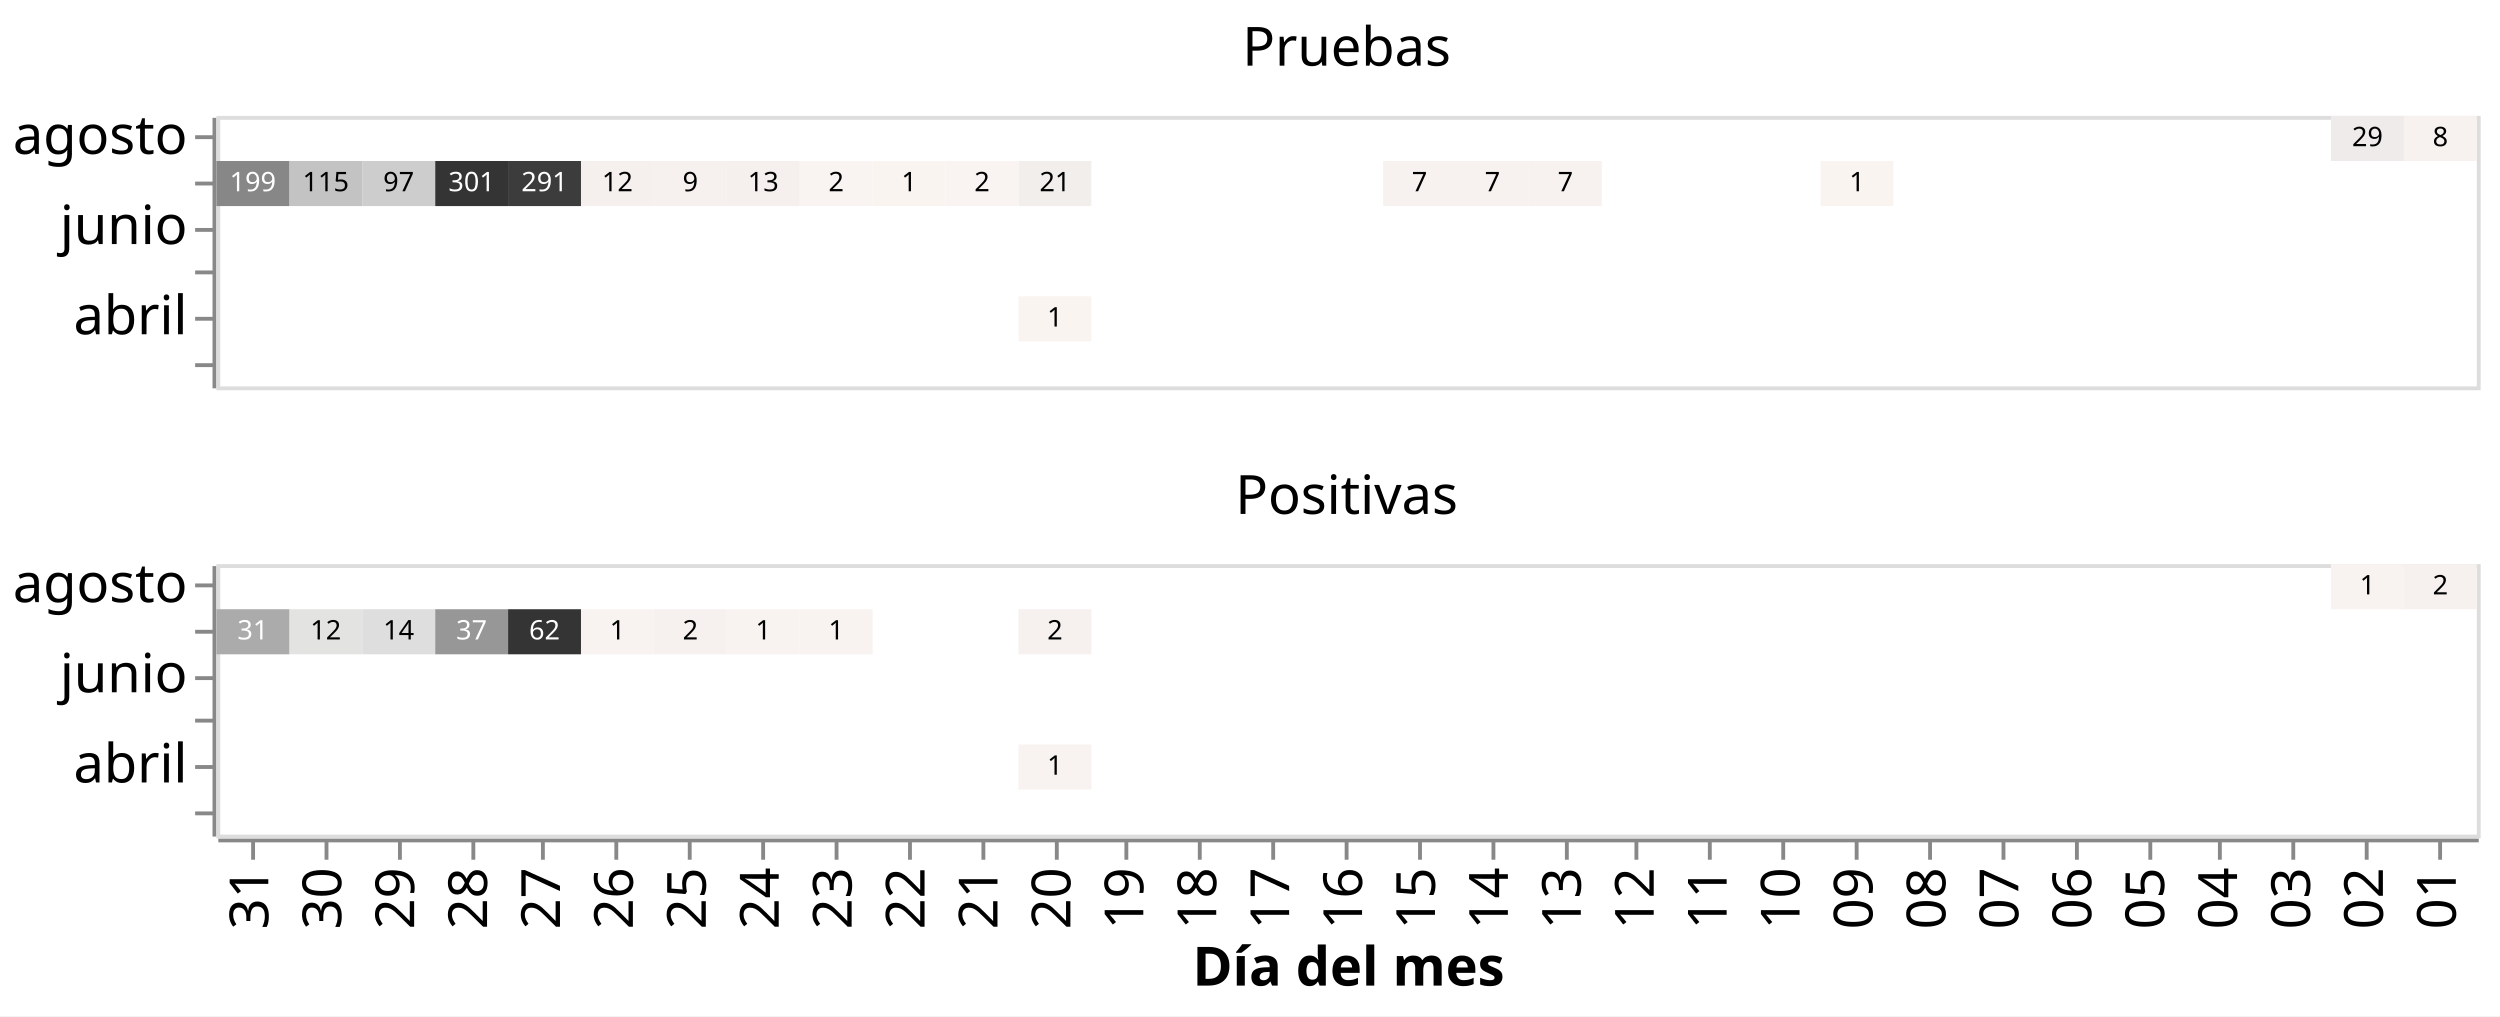
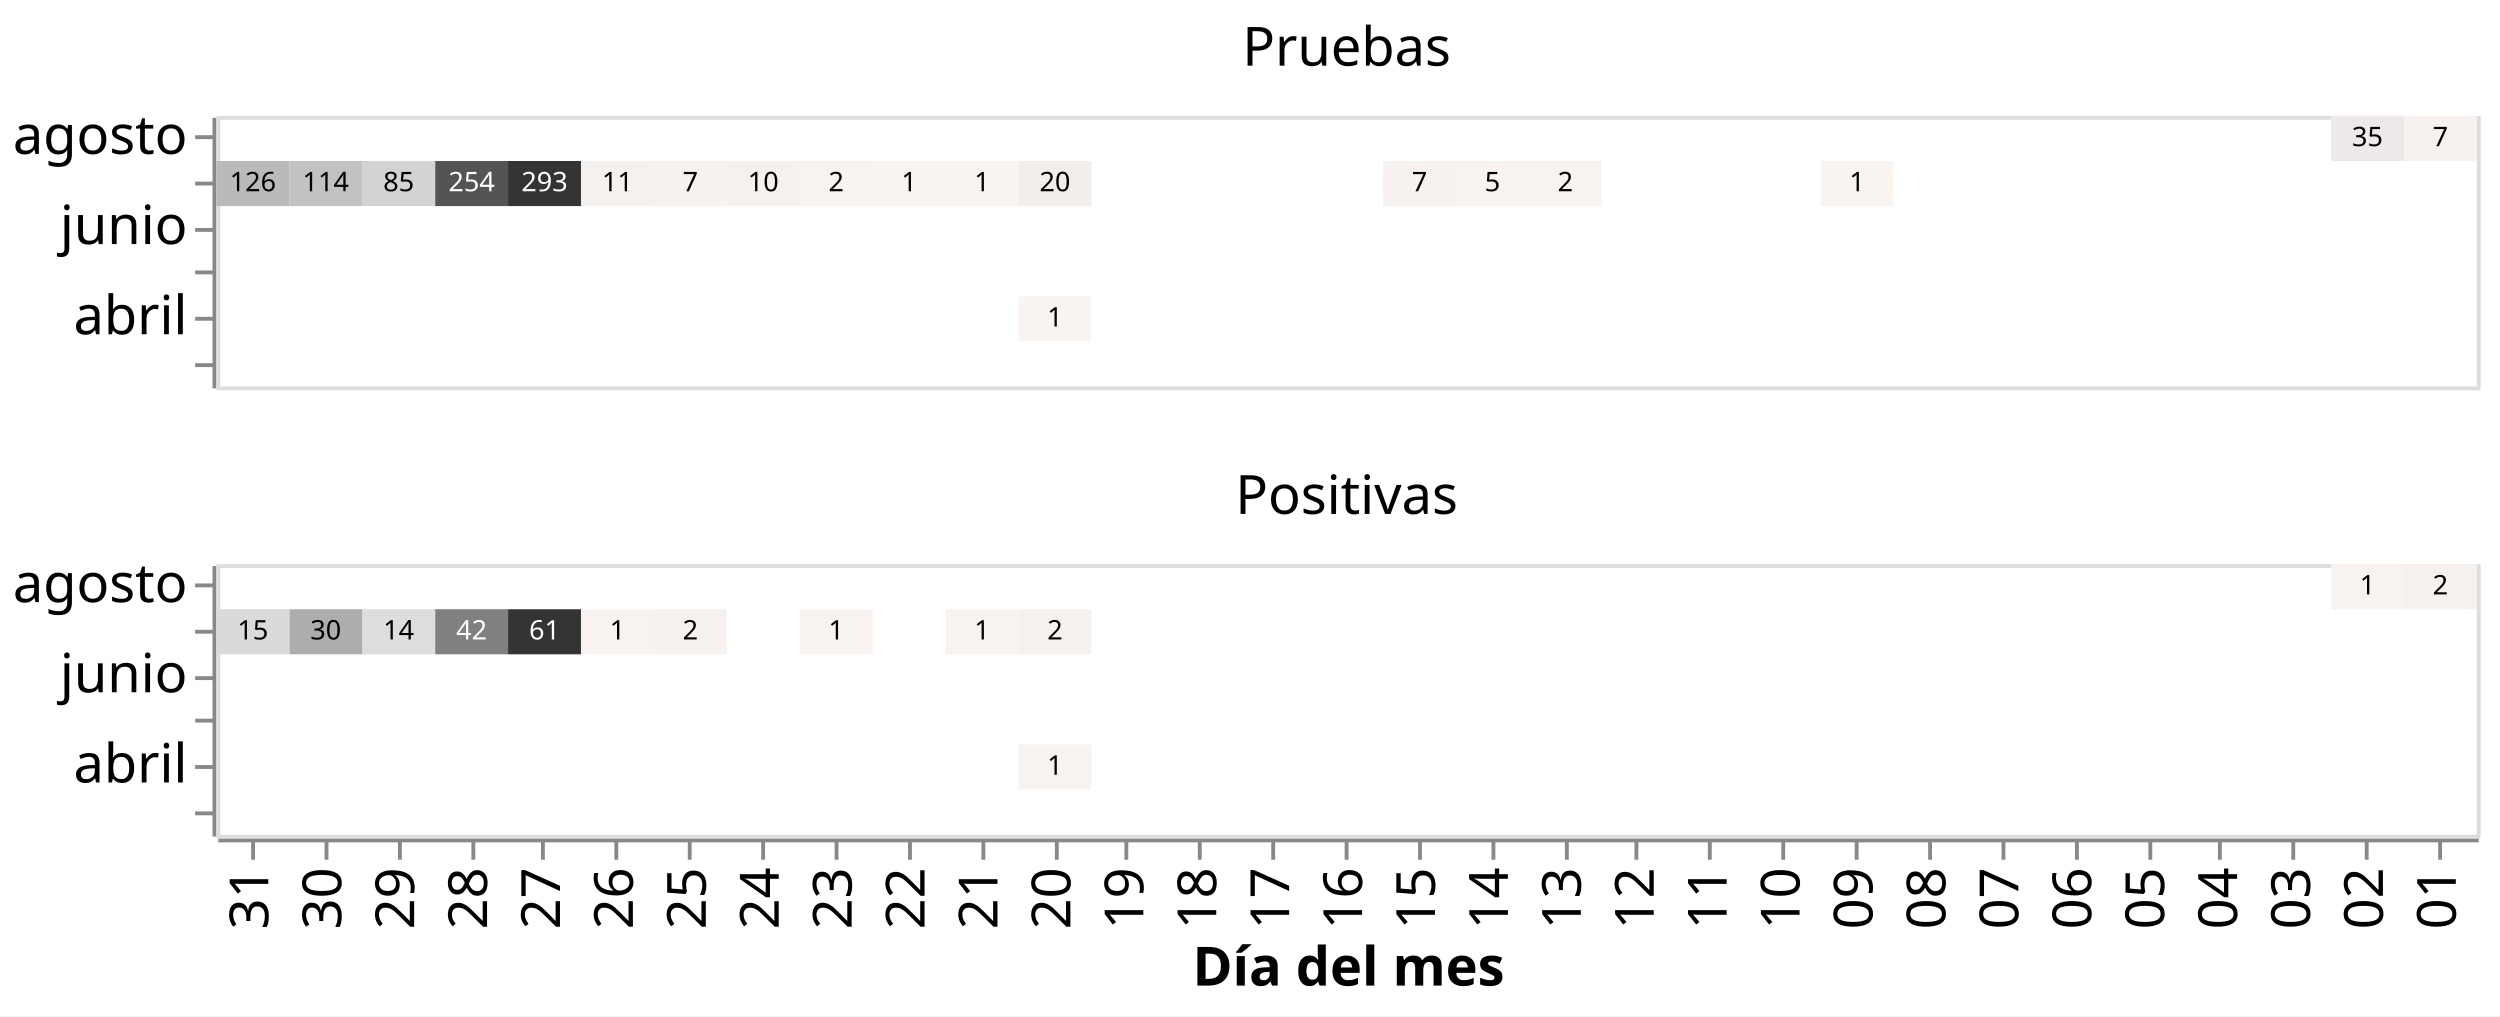
<svg xmlns="http://www.w3.org/2000/svg" class="marks" width="647" height="263" viewBox="0 0 647 263" version="1.1">
  <rect width="647" height="263" style="fill: white;" />
  <g transform="translate(56,30)">
    <g class="mark-group role-frame root">
      <g transform="translate(0,0)">
        <path class="background" d="M0,0h0v0h0Z" style="fill: none;" />
        <g>
          <g class="mark-group role-row-header row_header">
            <g transform="translate(-1,0)">
              <path class="background" d="M0,0h0v70h0Z" style="fill: none;" />
              <g>
                <g class="mark-group role-axis">
                  <g transform="translate(0.5,0.5)">
                    <path class="background" d="M0,0h0v0h0Z" style="pointer-events: none; fill: none;" />
                    <g>
                      <g class="mark-rule role-axis-tick" style="pointer-events: none;">
                        <line transform="translate(0,5)" x2="-5" y2="0" style="fill: none; stroke: #888; stroke-width: 1; opacity: 1;" />
                        <line transform="translate(0,17)" x2="-5" y2="0" style="fill: none; stroke: #888; stroke-width: 1; opacity: 1;" />
                        <line transform="translate(0,29)" x2="-5" y2="0" style="fill: none; stroke: #888; stroke-width: 1; opacity: 1;" />
                        <line transform="translate(0,40)" x2="-5" y2="0" style="fill: none; stroke: #888; stroke-width: 1; opacity: 1;" />
                        <line transform="translate(0,52)" x2="-5" y2="0" style="fill: none; stroke: #888; stroke-width: 1; opacity: 1;" />
                        <line transform="translate(0,64)" x2="-5" y2="0" style="fill: none; stroke: #888; stroke-width: 1; opacity: 1;" />
                      </g>
                      <g class="mark-text role-axis-label" style="pointer-events: none;">
                        <text text-anchor="end" transform="translate(-7,9.333333)" style="font-family: sans-serif; font-size: 14px; fill: #000; opacity: 1;">agosto</text>
                        <text text-anchor="end" transform="translate(-7,21)" style="font-family: sans-serif; font-size: 14px; fill: #000; opacity: 0;">julio</text>
                        <text text-anchor="end" transform="translate(-7,32.66667)" style="font-family: sans-serif; font-size: 14px; fill: #000; opacity: 1;">junio</text>
                        <text text-anchor="end" transform="translate(-7,44.33333)" style="font-family: sans-serif; font-size: 14px; fill: #000; opacity: 0;">mayo</text>
                        <text text-anchor="end" transform="translate(-7,56)" style="font-family: sans-serif; font-size: 14px; fill: #000; opacity: 1;">abril</text>
                        <text text-anchor="end" transform="translate(-7,67.66667)" style="font-family: sans-serif; font-size: 14px; fill: #000; opacity: 0;">marzo</text>
                      </g>
                      <g class="mark-rule role-axis-domain" style="pointer-events: none;">
                        <line transform="translate(0,0)" x2="0" y2="70" style="fill: none; stroke: #888; stroke-width: 1; opacity: 1;" />
                      </g>
                    </g>
                    <path class="foreground" d="" style="pointer-events: none; display: none; fill: none;" />
                  </g>
                </g>
              </g>
              <path class="foreground" d="" style="display: none; fill: none;" />
            </g>
            <g transform="translate(-1,116)">
              <path class="background" d="M0,0h0v70h0Z" style="fill: none;" />
              <g>
                <g class="mark-group role-axis">
                  <g transform="translate(0.5,0.5)">
                    <path class="background" d="M0,0h0v0h0Z" style="pointer-events: none; fill: none;" />
                    <g>
                      <g class="mark-rule role-axis-tick" style="pointer-events: none;">
                        <line transform="translate(0,5)" x2="-5" y2="0" style="fill: none; stroke: #888; stroke-width: 1; opacity: 1;" />
                        <line transform="translate(0,17)" x2="-5" y2="0" style="fill: none; stroke: #888; stroke-width: 1; opacity: 1;" />
                        <line transform="translate(0,29)" x2="-5" y2="0" style="fill: none; stroke: #888; stroke-width: 1; opacity: 1;" />
                        <line transform="translate(0,40)" x2="-5" y2="0" style="fill: none; stroke: #888; stroke-width: 1; opacity: 1;" />
                        <line transform="translate(0,52)" x2="-5" y2="0" style="fill: none; stroke: #888; stroke-width: 1; opacity: 1;" />
                        <line transform="translate(0,64)" x2="-5" y2="0" style="fill: none; stroke: #888; stroke-width: 1; opacity: 1;" />
                      </g>
                      <g class="mark-text role-axis-label" style="pointer-events: none;">
                        <text text-anchor="end" transform="translate(-7,9.333333)" style="font-family: sans-serif; font-size: 14px; fill: #000; opacity: 1;">agosto</text>
                        <text text-anchor="end" transform="translate(-7,21)" style="font-family: sans-serif; font-size: 14px; fill: #000; opacity: 0;">julio</text>
                        <text text-anchor="end" transform="translate(-7,32.66667)" style="font-family: sans-serif; font-size: 14px; fill: #000; opacity: 1;">junio</text>
                        <text text-anchor="end" transform="translate(-7,44.33333)" style="font-family: sans-serif; font-size: 14px; fill: #000; opacity: 0;">mayo</text>
                        <text text-anchor="end" transform="translate(-7,56)" style="font-family: sans-serif; font-size: 14px; fill: #000; opacity: 1;">abril</text>
                        <text text-anchor="end" transform="translate(-7,67.66667)" style="font-family: sans-serif; font-size: 14px; fill: #000; opacity: 0;">marzo</text>
                      </g>
                      <g class="mark-rule role-axis-domain" style="pointer-events: none;">
                        <line transform="translate(0,0)" x2="0" y2="70" style="fill: none; stroke: #888; stroke-width: 1; opacity: 1;" />
                      </g>
                    </g>
                    <path class="foreground" d="" style="pointer-events: none; display: none; fill: none;" />
                  </g>
                </g>
              </g>
              <path class="foreground" d="" style="display: none; fill: none;" />
            </g>
          </g>
          <g class="mark-group role-column-footer column_footer">
            <g transform="translate(0,187)">
              <path class="background" d="M0,0h585v0h-585Z" style="fill: none;" />
              <g>
                <g class="mark-group role-axis">
                  <g transform="translate(0.5,0.5)">
                    <path class="background" d="M0,0h0v0h0Z" style="pointer-events: none; fill: none;" />
                    <g>
                      <g class="mark-rule role-axis-tick" style="pointer-events: none;">
                        <line transform="translate(9,0)" x2="0" y2="5" style="fill: none; stroke: #888; stroke-width: 1; opacity: 1;" />
                        <line transform="translate(28,0)" x2="0" y2="5" style="fill: none; stroke: #888; stroke-width: 1; opacity: 1;" />
                        <line transform="translate(47,0)" x2="0" y2="5" style="fill: none; stroke: #888; stroke-width: 1; opacity: 1;" />
                        <line transform="translate(66,0)" x2="0" y2="5" style="fill: none; stroke: #888; stroke-width: 1; opacity: 1;" />
                        <line transform="translate(84,0)" x2="0" y2="5" style="fill: none; stroke: #888; stroke-width: 1; opacity: 1;" />
                        <line transform="translate(103,0)" x2="0" y2="5" style="fill: none; stroke: #888; stroke-width: 1; opacity: 1;" />
                        <line transform="translate(122,0)" x2="0" y2="5" style="fill: none; stroke: #888; stroke-width: 1; opacity: 1;" />
                        <line transform="translate(141,0)" x2="0" y2="5" style="fill: none; stroke: #888; stroke-width: 1; opacity: 1;" />
                        <line transform="translate(160,0)" x2="0" y2="5" style="fill: none; stroke: #888; stroke-width: 1; opacity: 1;" />
                        <line transform="translate(179,0)" x2="0" y2="5" style="fill: none; stroke: #888; stroke-width: 1; opacity: 1;" />
                        <line transform="translate(198,0)" x2="0" y2="5" style="fill: none; stroke: #888; stroke-width: 1; opacity: 1;" />
                        <line transform="translate(217,0)" x2="0" y2="5" style="fill: none; stroke: #888; stroke-width: 1; opacity: 1;" />
                        <line transform="translate(235,0)" x2="0" y2="5" style="fill: none; stroke: #888; stroke-width: 1; opacity: 1;" />
                        <line transform="translate(254,0)" x2="0" y2="5" style="fill: none; stroke: #888; stroke-width: 1; opacity: 1;" />
                        <line transform="translate(273,0)" x2="0" y2="5" style="fill: none; stroke: #888; stroke-width: 1; opacity: 1;" />
                        <line transform="translate(292,0)" x2="0" y2="5" style="fill: none; stroke: #888; stroke-width: 1; opacity: 1;" />
                        <line transform="translate(311,0)" x2="0" y2="5" style="fill: none; stroke: #888; stroke-width: 1; opacity: 1;" />
                        <line transform="translate(330,0)" x2="0" y2="5" style="fill: none; stroke: #888; stroke-width: 1; opacity: 1;" />
                        <line transform="translate(349,0)" x2="0" y2="5" style="fill: none; stroke: #888; stroke-width: 1; opacity: 1;" />
                        <line transform="translate(367,0)" x2="0" y2="5" style="fill: none; stroke: #888; stroke-width: 1; opacity: 1;" />
                        <line transform="translate(386,0)" x2="0" y2="5" style="fill: none; stroke: #888; stroke-width: 1; opacity: 1;" />
                        <line transform="translate(405,0)" x2="0" y2="5" style="fill: none; stroke: #888; stroke-width: 1; opacity: 1;" />
                        <line transform="translate(424,0)" x2="0" y2="5" style="fill: none; stroke: #888; stroke-width: 1; opacity: 1;" />
                        <line transform="translate(443,0)" x2="0" y2="5" style="fill: none; stroke: #888; stroke-width: 1; opacity: 1;" />
                        <line transform="translate(462,0)" x2="0" y2="5" style="fill: none; stroke: #888; stroke-width: 1; opacity: 1;" />
                        <line transform="translate(481,0)" x2="0" y2="5" style="fill: none; stroke: #888; stroke-width: 1; opacity: 1;" />
                        <line transform="translate(500,0)" x2="0" y2="5" style="fill: none; stroke: #888; stroke-width: 1; opacity: 1;" />
                        <line transform="translate(518,0)" x2="0" y2="5" style="fill: none; stroke: #888; stroke-width: 1; opacity: 1;" />
                        <line transform="translate(537,0)" x2="0" y2="5" style="fill: none; stroke: #888; stroke-width: 1; opacity: 1;" />
                        <line transform="translate(556,0)" x2="0" y2="5" style="fill: none; stroke: #888; stroke-width: 1; opacity: 1;" />
                        <line transform="translate(575,0)" x2="0" y2="5" style="fill: none; stroke: #888; stroke-width: 1; opacity: 1;" />
                      </g>
                      <g class="mark-text role-axis-label" style="pointer-events: none;">
                        <text text-anchor="end" transform="translate(8.935484,7) rotate(270) translate(0,4)" style="font-family: sans-serif; font-size: 14px; fill: #000; opacity: 1;">31</text>
                        <text text-anchor="end" transform="translate(27.80645,7) rotate(270) translate(0,4)" style="font-family: sans-serif; font-size: 14px; fill: #000; opacity: 1;">30</text>
                        <text text-anchor="end" transform="translate(46.67742,7) rotate(270) translate(0,4)" style="font-family: sans-serif; font-size: 14px; fill: #000; opacity: 1;">29</text>
                        <text text-anchor="end" transform="translate(65.54839,7) rotate(270) translate(0,4)" style="font-family: sans-serif; font-size: 14px; fill: #000; opacity: 1;">28</text>
                        <text text-anchor="end" transform="translate(84.41935,7) rotate(270) translate(0,4)" style="font-family: sans-serif; font-size: 14px; fill: #000; opacity: 1;">27</text>
                        <text text-anchor="end" transform="translate(103.2903,7) rotate(270) translate(0,4)" style="font-family: sans-serif; font-size: 14px; fill: #000; opacity: 1;">26</text>
                        <text text-anchor="end" transform="translate(122.1613,7) rotate(270) translate(0,4)" style="font-family: sans-serif; font-size: 14px; fill: #000; opacity: 1;">25</text>
                        <text text-anchor="end" transform="translate(141.0323,7) rotate(270) translate(0,4)" style="font-family: sans-serif; font-size: 14px; fill: #000; opacity: 1;">24</text>
                        <text text-anchor="end" transform="translate(159.9032,7) rotate(270) translate(0,4)" style="font-family: sans-serif; font-size: 14px; fill: #000; opacity: 1;">23</text>
                        <text text-anchor="end" transform="translate(178.7742,7) rotate(270) translate(0,4)" style="font-family: sans-serif; font-size: 14px; fill: #000; opacity: 1;">22</text>
                        <text text-anchor="end" transform="translate(197.6452,7) rotate(270) translate(0,4)" style="font-family: sans-serif; font-size: 14px; fill: #000; opacity: 1;">21</text>
                        <text text-anchor="end" transform="translate(216.5161,7) rotate(270) translate(0,4)" style="font-family: sans-serif; font-size: 14px; fill: #000; opacity: 1;">20</text>
                        <text text-anchor="end" transform="translate(235.3871,7) rotate(270) translate(0,4)" style="font-family: sans-serif; font-size: 14px; fill: #000; opacity: 1;">19</text>
                        <text text-anchor="end" transform="translate(254.2581,7) rotate(270) translate(0,4)" style="font-family: sans-serif; font-size: 14px; fill: #000; opacity: 1;">18</text>
                        <text text-anchor="end" transform="translate(273.129,7) rotate(270) translate(0,4)" style="font-family: sans-serif; font-size: 14px; fill: #000; opacity: 1;">17</text>
                        <text text-anchor="end" transform="translate(292,7) rotate(270) translate(0,4)" style="font-family: sans-serif; font-size: 14px; fill: #000; opacity: 1;">16</text>
                        <text text-anchor="end" transform="translate(310.871,7) rotate(270) translate(0,4)" style="font-family: sans-serif; font-size: 14px; fill: #000; opacity: 1;">15</text>
                        <text text-anchor="end" transform="translate(329.7419,7) rotate(270) translate(0,4)" style="font-family: sans-serif; font-size: 14px; fill: #000; opacity: 1;">14</text>
                        <text text-anchor="end" transform="translate(348.6129,7) rotate(270) translate(0,4)" style="font-family: sans-serif; font-size: 14px; fill: #000; opacity: 1;">13</text>
                        <text text-anchor="end" transform="translate(367.4839,7) rotate(270) translate(0,4)" style="font-family: sans-serif; font-size: 14px; fill: #000; opacity: 1;">12</text>
                        <text text-anchor="end" transform="translate(386.3548,7) rotate(270) translate(0,4)" style="font-family: sans-serif; font-size: 14px; fill: #000; opacity: 1;">11</text>
                        <text text-anchor="end" transform="translate(405.2258,7) rotate(270) translate(0,4)" style="font-family: sans-serif; font-size: 14px; fill: #000; opacity: 1;">10</text>
                        <text text-anchor="end" transform="translate(424.0968,7) rotate(270) translate(0,4)" style="font-family: sans-serif; font-size: 14px; fill: #000; opacity: 1;">09</text>
                        <text text-anchor="end" transform="translate(442.9677,7) rotate(270) translate(0,4)" style="font-family: sans-serif; font-size: 14px; fill: #000; opacity: 1;">08</text>
                        <text text-anchor="end" transform="translate(461.8387,7) rotate(270) translate(0,4)" style="font-family: sans-serif; font-size: 14px; fill: #000; opacity: 1;">07</text>
                        <text text-anchor="end" transform="translate(480.7097,7) rotate(270) translate(0,4)" style="font-family: sans-serif; font-size: 14px; fill: #000; opacity: 1;">06</text>
                        <text text-anchor="end" transform="translate(499.5806,7) rotate(270) translate(0,4)" style="font-family: sans-serif; font-size: 14px; fill: #000; opacity: 1;">05</text>
                        <text text-anchor="end" transform="translate(518.4516,7) rotate(270) translate(0,4)" style="font-family: sans-serif; font-size: 14px; fill: #000; opacity: 1;">04</text>
                        <text text-anchor="end" transform="translate(537.3226,7) rotate(270) translate(0,4)" style="font-family: sans-serif; font-size: 14px; fill: #000; opacity: 1;">03</text>
                        <text text-anchor="end" transform="translate(556.1935,7) rotate(270) translate(0,4)" style="font-family: sans-serif; font-size: 14px; fill: #000; opacity: 1;">02</text>
                        <text text-anchor="end" transform="translate(575.0645,7) rotate(270) translate(0,4)" style="font-family: sans-serif; font-size: 14px; fill: #000; opacity: 1;">01</text>
                      </g>
                      <g class="mark-rule role-axis-domain" style="pointer-events: none;">
                        <line transform="translate(0,0)" x2="585" y2="0" style="fill: none; stroke: #888; stroke-width: 1; opacity: 1;" />
                      </g>
                      <g class="mark-text role-axis-title" style="pointer-events: none;">
                        <text text-anchor="middle" transform="translate(292.5,37.57227)" style="font-family: sans-serif; font-size: 14px; font-weight: bold; fill: #000; opacity: 1;">Día del mes</text>
                      </g>
                    </g>
                    <path class="foreground" d="" style="pointer-events: none; display: none; fill: none;" />
                  </g>
                </g>
              </g>
              <path class="foreground" d="" style="display: none; fill: none;" />
            </g>
          </g>
          <g class="mark-group role-scope cell">
            <g transform="translate(0,0)">
              <path class="background" d="M0.5,0.5h585v70h-585Z" style="fill: none; stroke: #ddd;" />
              <g>
                <g class="mark-rect role-mark child_layer_0_marks">
                  <path d="M207.581,46.667h18.871v11.667h-18.871Z" style="fill: rgb(250, 244, 241);" />
                  <path d="M415.161,11.667h18.871v11.667h-18.871Z" style="fill: rgb(250, 244, 241);" />
-                   <path d="M339.677,11.667h18.871v11.667h-18.871Z" style="fill: rgb(247, 242, 239);" />
-                   <path d="M320.806,11.667h18.871v11.667h-18.871Z" style="fill: rgb(247, 242, 239);" />
+                   <path d="M339.677,11.667h18.871v11.667h-18.871Z" style="fill: rgb(249, 243, 240);" />
+                   <path d="M320.806,11.667h18.871v11.667h-18.871Z" style="fill: rgb(248, 242, 240);" />
                  <path d="M301.935,11.667h18.871v11.667h-18.871Z" style="fill: rgb(247, 242, 239);" />
                  <path d="M207.581,11.667h18.871v11.667h-18.871Z" style="fill: rgb(242, 238, 236);" />
-                   <path d="M188.71,11.667h18.871v11.667h-18.871Z" style="fill: rgb(249, 243, 241);" />
+                   <path d="M188.71,11.667h18.871v11.667h-18.871Z" style="fill: rgb(250, 244, 241);" />
                  <path d="M169.839,11.667h18.871v11.667h-18.871Z" style="fill: rgb(250, 244, 241);" />
-                   <path d="M150.968,11.667h18.871v11.667h-18.871Z" style="fill: rgb(249, 243, 241);" />
-                   <path d="M132.097,11.667h18.871v11.667h-18.871Z" style="fill: rgb(245, 240, 238);" />
-                   <path d="M113.226,11.667h18.871v11.667h-18.871Z" style="fill: rgb(246, 241, 239);" />
-                   <path d="M94.355,11.667h18.871v11.667h-18.871Z" style="fill: rgb(245, 240, 238);" />
-                   <path d="M75.484,11.667h18.871v11.667h-18.871Z" style="fill: rgb(60, 60, 60);" />
-                   <path d="M56.613,11.667h18.871v11.667h-18.871Z" style="fill: rgb(52, 52, 52);" />
-                   <path d="M37.742,11.667h18.871v11.667h-18.871Z" style="fill: rgb(205, 205, 205);" />
-                   <path d="M18.871,11.667h18.871v11.667h-18.871Z" style="fill: rgb(195, 195, 195);" />
-                   <path d="M0,11.667h18.871v11.667h-18.871Z" style="fill: rgb(135, 135, 135);" />
+                   <path d="M150.968,11.667h18.871v11.667h-18.871Z" style="fill: rgb(249, 243, 240);" />
+                   <path d="M132.097,11.667h18.871v11.667h-18.871Z" style="fill: rgb(246, 241, 238);" />
+                   <path d="M113.226,11.667h18.871v11.667h-18.871Z" style="fill: rgb(247, 242, 239);" />
+                   <path d="M94.355,11.667h18.871v11.667h-18.871Z" style="fill: rgb(245, 241, 238);" />
+                   <path d="M75.484,11.667h18.871v11.667h-18.871Z" style="fill: rgb(52, 52, 52);" />
+                   <path d="M56.613,11.667h18.871v11.667h-18.871Z" style="fill: rgb(84, 84, 84);" />
+                   <path d="M37.742,11.667h18.871v11.667h-18.871Z" style="fill: rgb(211, 211, 211);" />
+                   <path d="M18.871,11.667h18.871v11.667h-18.871Z" style="fill: rgb(194, 194, 194);" />
+                   <path d="M0,11.667h18.871v11.667h-18.871Z" style="fill: rgb(186, 186, 186);" />
                  <path d="M566.129,0h18.871v11.667h-18.871Z" style="fill: rgb(247, 242, 239);" />
-                   <path d="M547.258,0h18.871v11.667h-18.871Z" style="fill: rgb(238, 235, 234);" />
+                   <path d="M547.258,0h18.871v11.667h-18.871Z" style="fill: rgb(236, 233, 232);" />
                </g>
                <g class="mark-text role-mark child_layer_1_marks">
                  <text text-anchor="middle" transform="translate(217.0161,54.5)" style="font-family: sans-serif; font-size: 7px; fill: black;">1</text>
                  <text text-anchor="middle" transform="translate(424.5968,19.5)" style="font-family: sans-serif; font-size: 7px; fill: black;">1</text>
-                   <text text-anchor="middle" transform="translate(349.1129,19.5)" style="font-family: sans-serif; font-size: 7px; fill: black;">7</text>
-                   <text text-anchor="middle" transform="translate(330.2419,19.5)" style="font-family: sans-serif; font-size: 7px; fill: black;">7</text>
+                   <text text-anchor="middle" transform="translate(349.1129,19.5)" style="font-family: sans-serif; font-size: 7px; fill: black;">2</text>
+                   <text text-anchor="middle" transform="translate(330.2419,19.5)" style="font-family: sans-serif; font-size: 7px; fill: black;">5</text>
                  <text text-anchor="middle" transform="translate(311.371,19.5)" style="font-family: sans-serif; font-size: 7px; fill: black;">7</text>
-                   <text text-anchor="middle" transform="translate(217.0161,19.5)" style="font-family: sans-serif; font-size: 7px; fill: black;">21</text>
-                   <text text-anchor="middle" transform="translate(198.1452,19.5)" style="font-family: sans-serif; font-size: 7px; fill: black;">2</text>
+                   <text text-anchor="middle" transform="translate(217.0161,19.5)" style="font-family: sans-serif; font-size: 7px; fill: black;">20</text>
+                   <text text-anchor="middle" transform="translate(198.1452,19.5)" style="font-family: sans-serif; font-size: 7px; fill: black;">1</text>
                  <text text-anchor="middle" transform="translate(179.2742,19.5)" style="font-family: sans-serif; font-size: 7px; fill: black;">1</text>
                  <text text-anchor="middle" transform="translate(160.4032,19.5)" style="font-family: sans-serif; font-size: 7px; fill: black;">2</text>
-                   <text text-anchor="middle" transform="translate(141.5323,19.5)" style="font-family: sans-serif; font-size: 7px; fill: black;">13</text>
-                   <text text-anchor="middle" transform="translate(122.6613,19.5)" style="font-family: sans-serif; font-size: 7px; fill: black;">9</text>
-                   <text text-anchor="middle" transform="translate(103.7903,19.5)" style="font-family: sans-serif; font-size: 7px; fill: black;">12</text>
-                   <text text-anchor="middle" transform="translate(84.91935,19.5)" style="font-family: sans-serif; font-size: 7px; fill: white;">291</text>
-                   <text text-anchor="middle" transform="translate(66.04839,19.5)" style="font-family: sans-serif; font-size: 7px; fill: white;">301</text>
-                   <text text-anchor="middle" transform="translate(47.17742,19.5)" style="font-family: sans-serif; font-size: 7px; fill: black;">97</text>
-                   <text text-anchor="middle" transform="translate(28.30645,19.5)" style="font-family: sans-serif; font-size: 7px; fill: black;">115</text>
-                   <text text-anchor="middle" transform="translate(9.435484,19.5)" style="font-family: sans-serif; font-size: 7px; fill: white;">199</text>
-                   <text text-anchor="middle" transform="translate(575.5645,7.833333)" style="font-family: sans-serif; font-size: 7px; fill: black;">8</text>
-                   <text text-anchor="middle" transform="translate(556.6935,7.833333)" style="font-family: sans-serif; font-size: 7px; fill: black;">29</text>
+                   <text text-anchor="middle" transform="translate(141.5323,19.5)" style="font-family: sans-serif; font-size: 7px; fill: black;">10</text>
+                   <text text-anchor="middle" transform="translate(122.6613,19.5)" style="font-family: sans-serif; font-size: 7px; fill: black;">7</text>
+                   <text text-anchor="middle" transform="translate(103.7903,19.5)" style="font-family: sans-serif; font-size: 7px; fill: black;">11</text>
+                   <text text-anchor="middle" transform="translate(84.91935,19.5)" style="font-family: sans-serif; font-size: 7px; fill: white;">293</text>
+                   <text text-anchor="middle" transform="translate(66.04839,19.5)" style="font-family: sans-serif; font-size: 7px; fill: white;">254</text>
+                   <text text-anchor="middle" transform="translate(47.17742,19.5)" style="font-family: sans-serif; font-size: 7px; fill: black;">85</text>
+                   <text text-anchor="middle" transform="translate(28.30645,19.5)" style="font-family: sans-serif; font-size: 7px; fill: black;">114</text>
+                   <text text-anchor="middle" transform="translate(9.435484,19.5)" style="font-family: sans-serif; font-size: 7px; fill: black;">126</text>
+                   <text text-anchor="middle" transform="translate(575.5645,7.833333)" style="font-family: sans-serif; font-size: 7px; fill: black;">7</text>
+                   <text text-anchor="middle" transform="translate(556.6935,7.833333)" style="font-family: sans-serif; font-size: 7px; fill: black;">35</text>
                </g>
                <g class="mark-group role-title">
                  <g transform="translate(292.5,-24)">
                    <path class="background" d="M0,0h0v0h0Z" style="pointer-events: none; fill: none;" />
                    <g>
                      <g class="mark-text role-title-text" style="pointer-events: none;">
                        <text text-anchor="middle" transform="translate(0,11)" style="font-family: sans-serif; font-size: 14px; fill: #000; opacity: 1;">Pruebas</text>
                      </g>
                    </g>
                    <path class="foreground" d="" style="pointer-events: none; display: none; fill: none;" />
                  </g>
                </g>
              </g>
              <path class="foreground" d="" style="display: none; fill: none;" />
            </g>
            <g transform="translate(0,116)">
              <path class="background" d="M0.5,0.5h585v70h-585Z" style="fill: none; stroke: #ddd;" />
              <g>
                <g class="mark-rect role-mark child_layer_0_marks">
                  <path d="M207.581,46.667h18.871v11.667h-18.871Z" style="fill: rgb(248, 243, 240);" />
                  <path d="M207.581,11.667h18.871v11.667h-18.871Z" style="fill: rgb(246, 241, 239);" />
+                   <path d="M188.71,11.667h18.871v11.667h-18.871Z" style="fill: rgb(248, 243, 240);" />
                  <path d="M150.968,11.667h18.871v11.667h-18.871Z" style="fill: rgb(248, 243, 240);" />
-                   <path d="M132.097,11.667h18.871v11.667h-18.871Z" style="fill: rgb(248, 243, 240);" />
                  <path d="M113.226,11.667h18.871v11.667h-18.871Z" style="fill: rgb(246, 241, 239);" />
                  <path d="M94.355,11.667h18.871v11.667h-18.871Z" style="fill: rgb(248, 243, 240);" />
                  <path d="M75.484,11.667h18.871v11.667h-18.871Z" style="fill: rgb(52, 52, 52);" />
-                   <path d="M56.613,11.667h18.871v11.667h-18.871Z" style="fill: rgb(151, 151, 151);" />
-                   <path d="M37.742,11.667h18.871v11.667h-18.871Z" style="fill: rgb(222, 222, 222);" />
-                   <path d="M18.871,11.667h18.871v11.667h-18.871Z" style="fill: rgb(227, 227, 226);" />
-                   <path d="M0,11.667h18.871v11.667h-18.871Z" style="fill: rgb(171, 171, 171);" />
+                   <path d="M56.613,11.667h18.871v11.667h-18.871Z" style="fill: rgb(128, 128, 128);" />
+                   <path d="M37.742,11.667h18.871v11.667h-18.871Z" style="fill: rgb(221, 221, 221);" />
+                   <path d="M18.871,11.667h18.871v11.667h-18.871Z" style="fill: rgb(173, 173, 173);" />
+                   <path d="M0,11.667h18.871v11.667h-18.871Z" style="fill: rgb(218, 218, 218);" />
                  <path d="M566.129,0h18.871v11.667h-18.871Z" style="fill: rgb(246, 241, 239);" />
                  <path d="M547.258,0h18.871v11.667h-18.871Z" style="fill: rgb(248, 243, 240);" />
                </g>
                <g class="mark-text role-mark child_layer_1_marks">
                  <text text-anchor="middle" transform="translate(217.0161,54.5)" style="font-family: sans-serif; font-size: 7px; fill: black;">1</text>
                  <text text-anchor="middle" transform="translate(217.0161,19.5)" style="font-family: sans-serif; font-size: 7px; fill: black;">2</text>
+                   <text text-anchor="middle" transform="translate(198.1452,19.5)" style="font-family: sans-serif; font-size: 7px; fill: black;">1</text>
                  <text text-anchor="middle" transform="translate(160.4032,19.5)" style="font-family: sans-serif; font-size: 7px; fill: black;">1</text>
-                   <text text-anchor="middle" transform="translate(141.5323,19.5)" style="font-family: sans-serif; font-size: 7px; fill: black;">1</text>
                  <text text-anchor="middle" transform="translate(122.6613,19.5)" style="font-family: sans-serif; font-size: 7px; fill: black;">2</text>
                  <text text-anchor="middle" transform="translate(103.7903,19.5)" style="font-family: sans-serif; font-size: 7px; fill: black;">1</text>
-                   <text text-anchor="middle" transform="translate(84.91935,19.5)" style="font-family: sans-serif; font-size: 7px; fill: white;">62</text>
-                   <text text-anchor="middle" transform="translate(66.04839,19.5)" style="font-family: sans-serif; font-size: 7px; fill: white;">37</text>
+                   <text text-anchor="middle" transform="translate(84.91935,19.5)" style="font-family: sans-serif; font-size: 7px; fill: white;">61</text>
+                   <text text-anchor="middle" transform="translate(66.04839,19.5)" style="font-family: sans-serif; font-size: 7px; fill: white;">42</text>
                  <text text-anchor="middle" transform="translate(47.17742,19.5)" style="font-family: sans-serif; font-size: 7px; fill: black;">14</text>
-                   <text text-anchor="middle" transform="translate(28.30645,19.5)" style="font-family: sans-serif; font-size: 7px; fill: black;">12</text>
-                   <text text-anchor="middle" transform="translate(9.435484,19.5)" style="font-family: sans-serif; font-size: 7px; fill: white;">31</text>
+                   <text text-anchor="middle" transform="translate(28.30645,19.5)" style="font-family: sans-serif; font-size: 7px; fill: black;">30</text>
+                   <text text-anchor="middle" transform="translate(9.435484,19.5)" style="font-family: sans-serif; font-size: 7px; fill: black;">15</text>
                  <text text-anchor="middle" transform="translate(575.5645,7.833333)" style="font-family: sans-serif; font-size: 7px; fill: black;">2</text>
                  <text text-anchor="middle" transform="translate(556.6935,7.833333)" style="font-family: sans-serif; font-size: 7px; fill: black;">1</text>
                </g>
                <g class="mark-group role-title">
                  <g transform="translate(292.5,-24)">
                    <path class="background" d="M0,0h0v0h0Z" style="pointer-events: none; fill: none;" />
                    <g>
                      <g class="mark-text role-title-text" style="pointer-events: none;">
                        <text text-anchor="middle" transform="translate(0,11)" style="font-family: sans-serif; font-size: 14px; fill: #000; opacity: 1;">Positivas</text>
                      </g>
                    </g>
                    <path class="foreground" d="" style="pointer-events: none; display: none; fill: none;" />
                  </g>
                </g>
              </g>
              <path class="foreground" d="" style="display: none; fill: none;" />
            </g>
          </g>
        </g>
        <path class="foreground" d="" style="display: none; fill: none;" />
      </g>
    </g>
  </g>
</svg>
